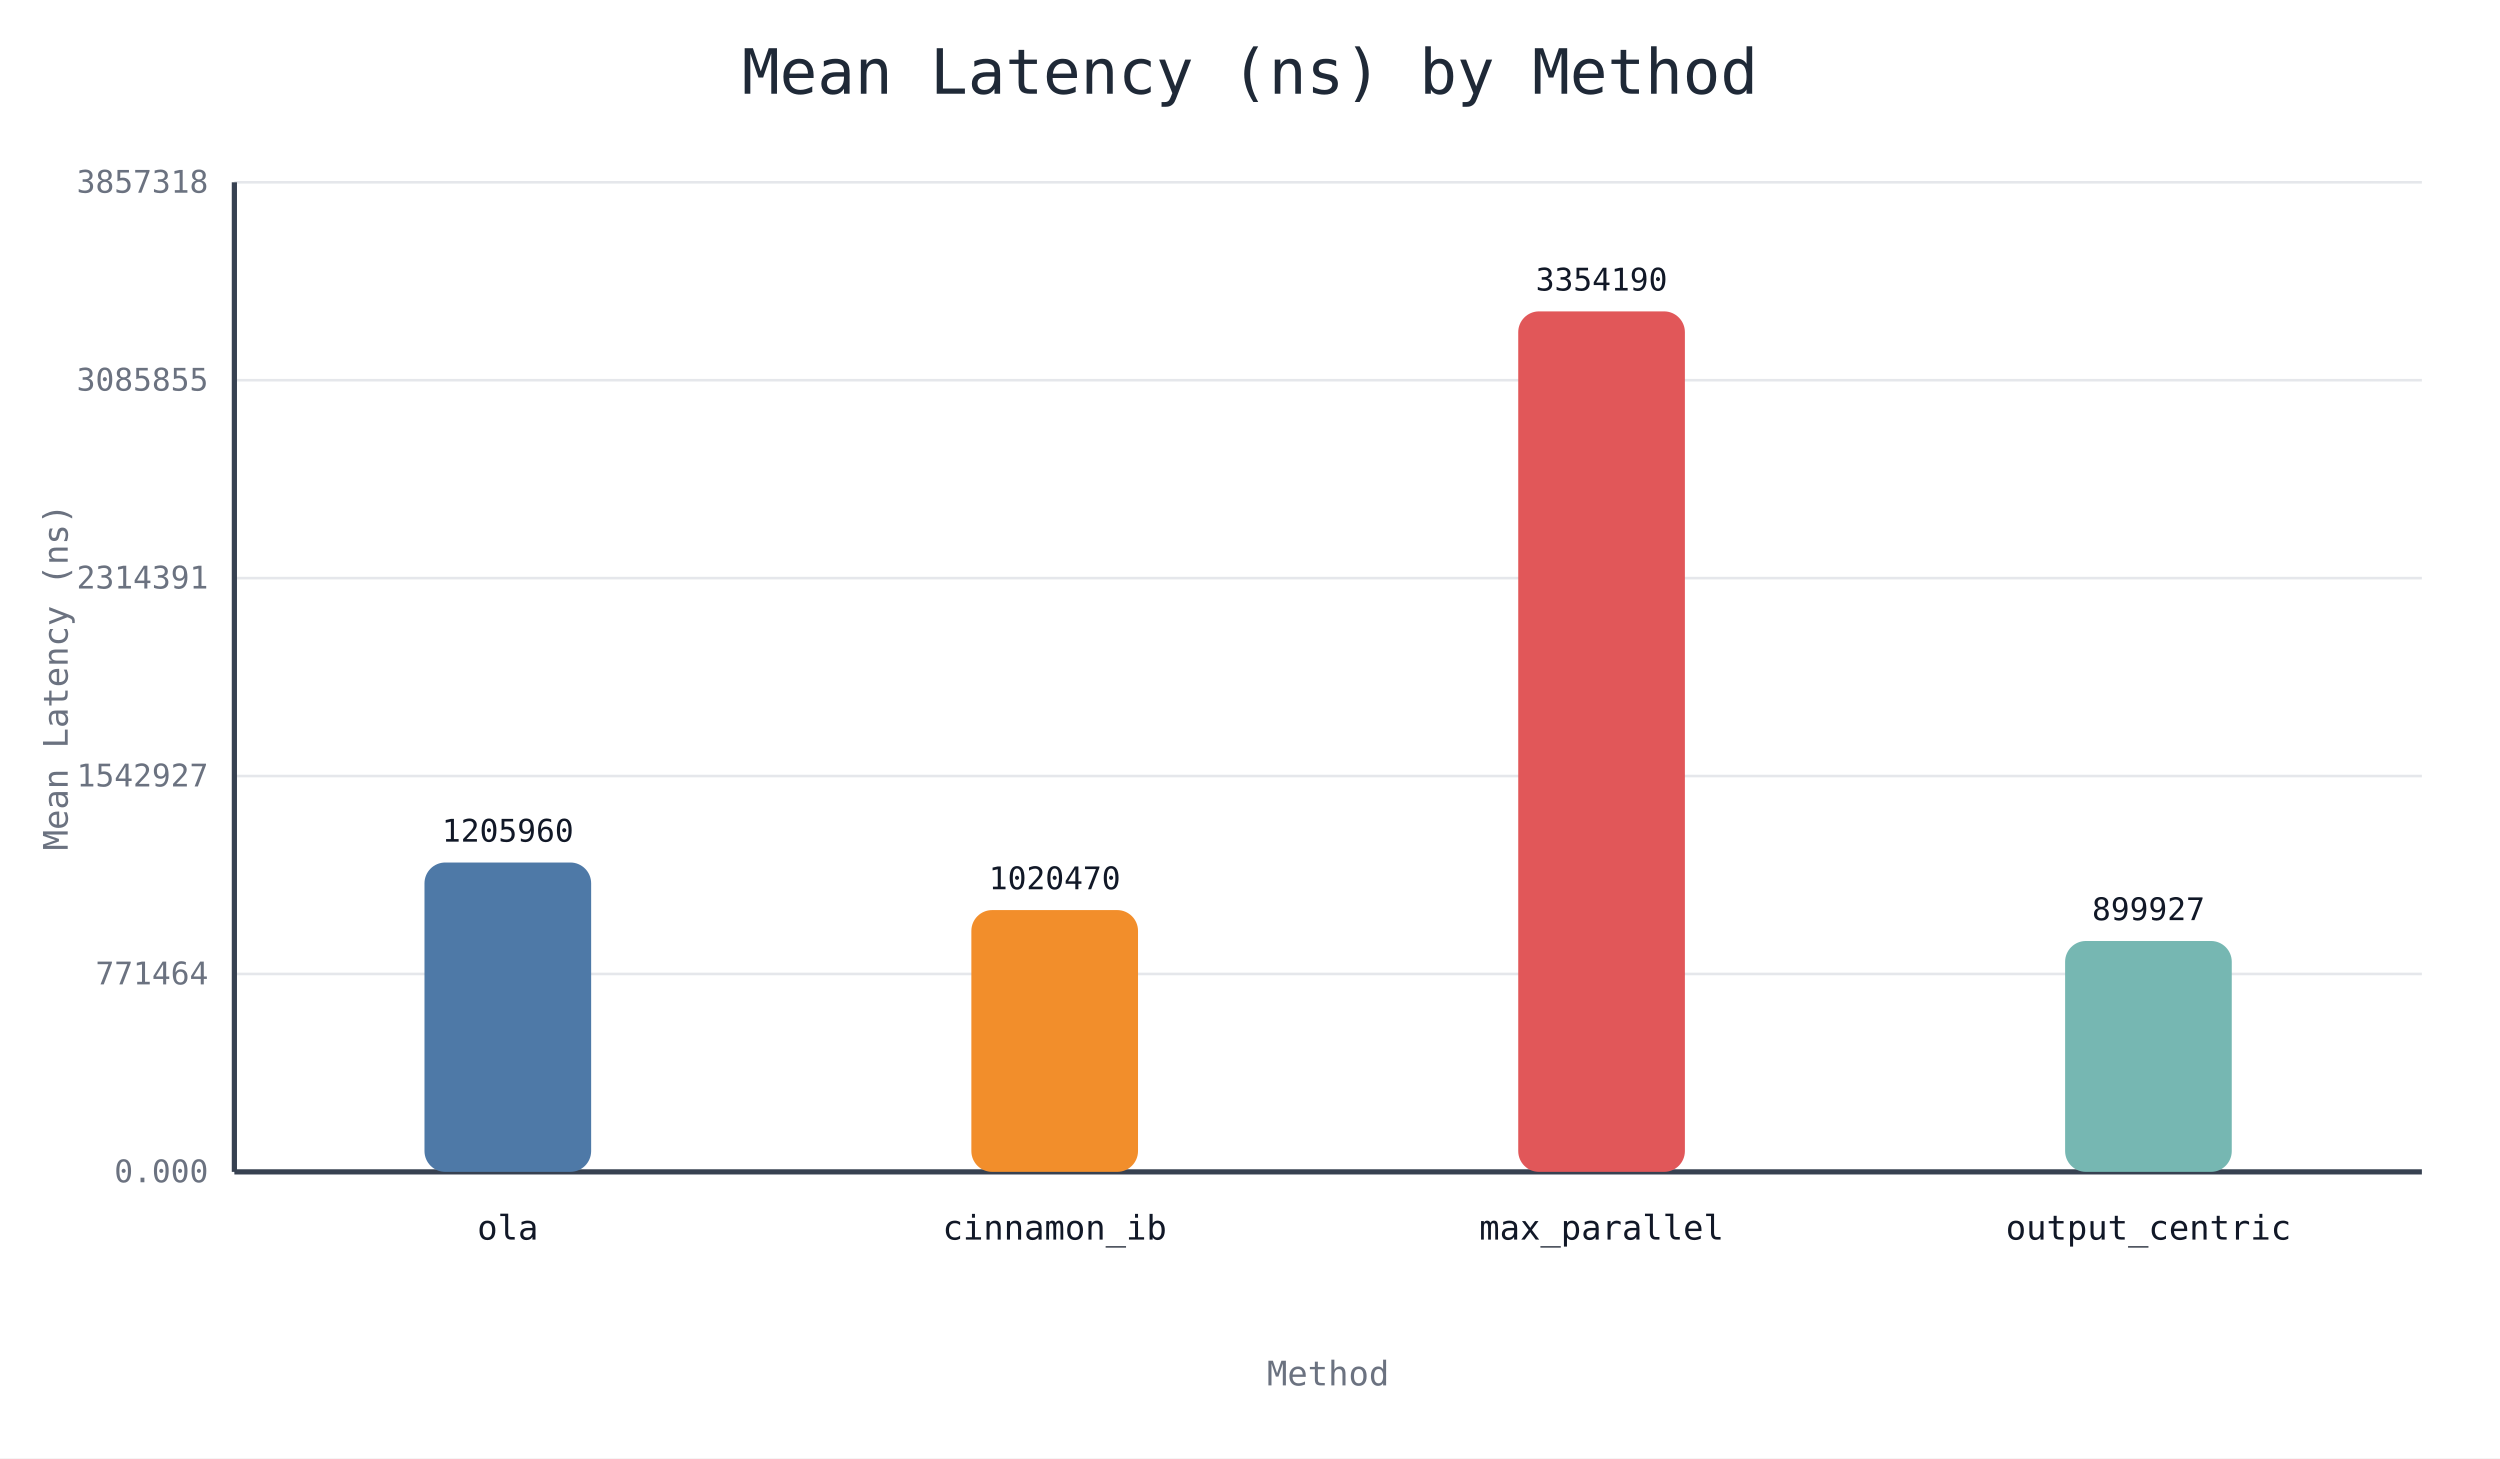
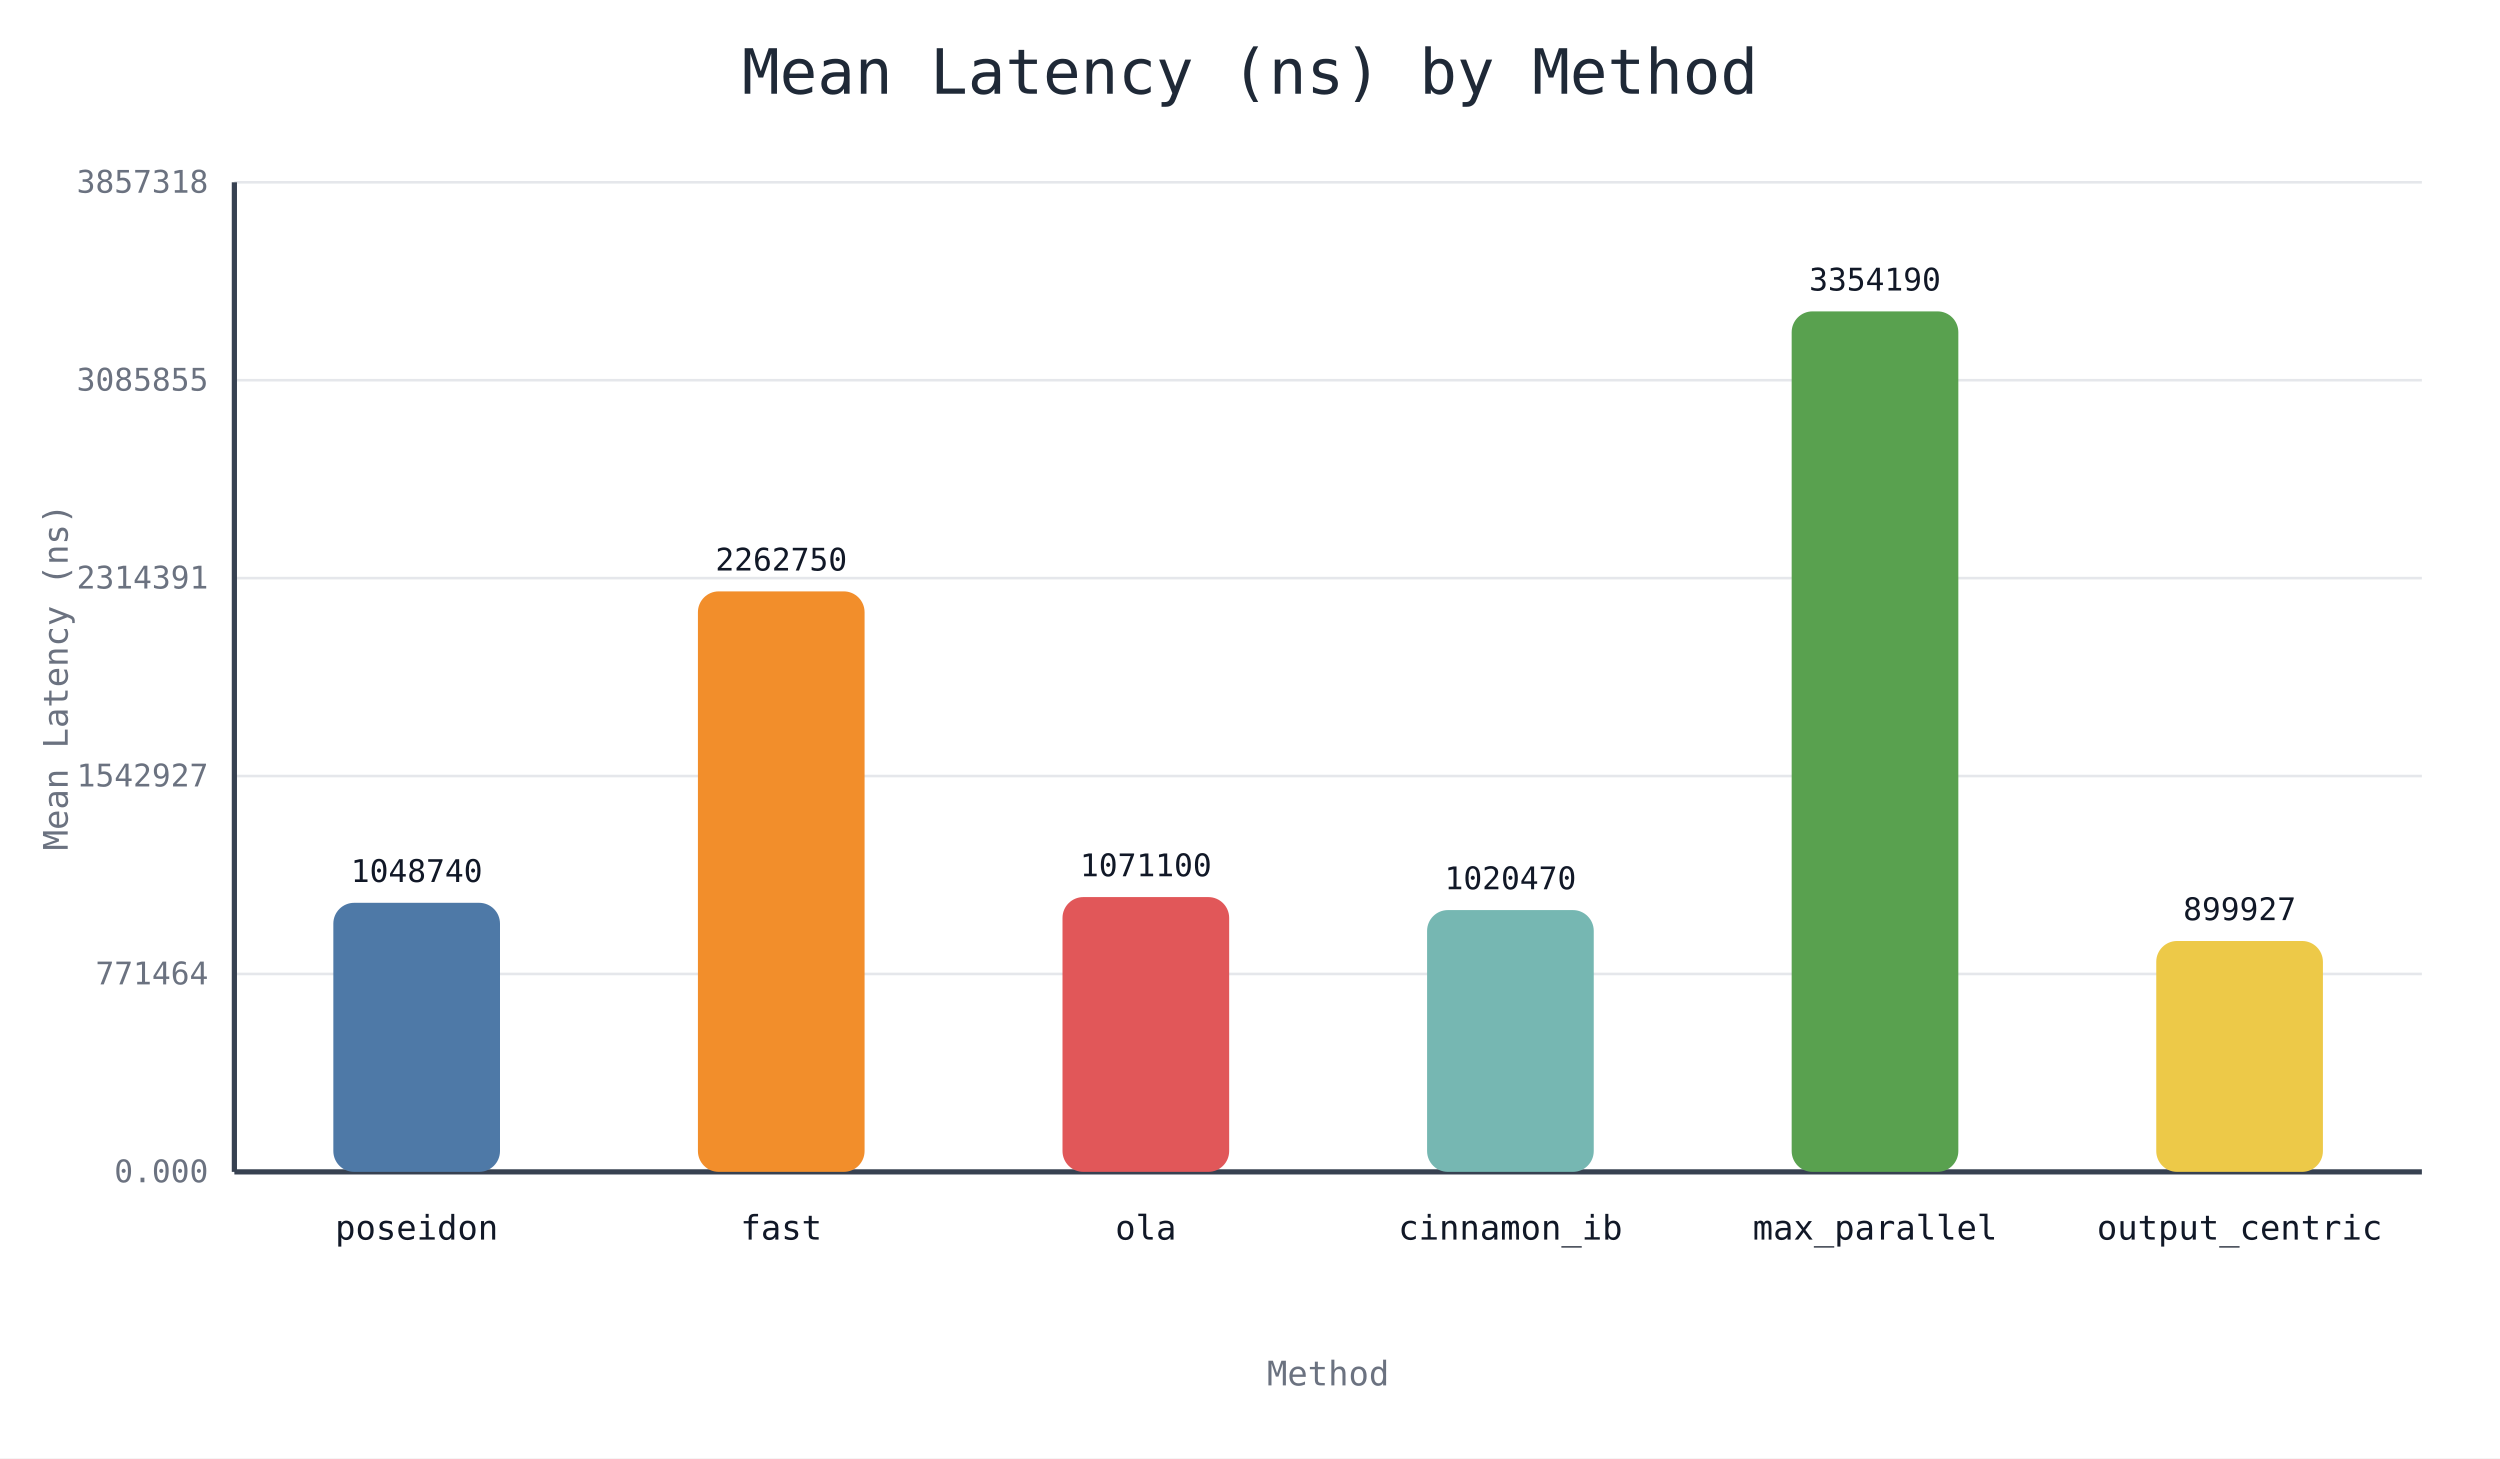
<svg xmlns="http://www.w3.org/2000/svg" width="960" height="560" viewBox="0 0 960 560">
  <rect x="0" y="0" width="100%" height="100%" fill="#ffffff" />
  <text x="480.0" y="36" text-anchor="middle" font-size="24" font-family="Maple Mono, Cascadia Code, monospace" fill="#1f2937">Mean Latency (ns) by Method</text>
  <line x1="90" y1="450.00" x2="930" y2="450.00" stroke="#e5e7eb" stroke-width="1" />
  <text x="80" y="454.00" text-anchor="end" font-size="12" font-family="Maple Mono, Cascadia Code, monospace" fill="#6b7280">0.000</text>
  <line x1="90" y1="374.00" x2="930" y2="374.00" stroke="#e5e7eb" stroke-width="1" />
  <text x="80" y="378.00" text-anchor="end" font-size="12" font-family="Maple Mono, Cascadia Code, monospace" fill="#6b7280">771464</text>
  <line x1="90" y1="298.00" x2="930" y2="298.00" stroke="#e5e7eb" stroke-width="1" />
  <text x="80" y="302.00" text-anchor="end" font-size="12" font-family="Maple Mono, Cascadia Code, monospace" fill="#6b7280">1542927</text>
  <line x1="90" y1="222.00" x2="930" y2="222.00" stroke="#e5e7eb" stroke-width="1" />
  <text x="80" y="226.00" text-anchor="end" font-size="12" font-family="Maple Mono, Cascadia Code, monospace" fill="#6b7280">2314391</text>
  <line x1="90" y1="146.00" x2="930" y2="146.00" stroke="#e5e7eb" stroke-width="1" />
  <text x="80" y="150.00" text-anchor="end" font-size="12" font-family="Maple Mono, Cascadia Code, monospace" fill="#6b7280">3085855</text>
  <line x1="90" y1="70.00" x2="930" y2="70.00" stroke="#e5e7eb" stroke-width="1" />
  <text x="80" y="74.00" text-anchor="end" font-size="12" font-family="Maple Mono, Cascadia Code, monospace" fill="#6b7280">3857318</text>
  <line x1="90" y1="450" x2="930" y2="450" stroke="#374151" stroke-width="2" />
  <line x1="90" y1="70" x2="90" y2="450" stroke="#374151" stroke-width="2" />
-   <rect x="163.00" y="331.20" width="64.00" height="118.80" fill="#4E79A7" rx="8" ry="8" />
-   <text x="195.00" y="323.20" text-anchor="middle" font-size="12" font-family="Maple Mono, Cascadia Code, monospace" fill="#111827">1205960</text>
-   <text x="195.00" y="476.00" text-anchor="middle" font-size="13" font-family="Maple Mono, Cascadia Code, monospace" fill="#111827">ola</text>
-   <rect x="373.00" y="349.47" width="64.00" height="100.53" fill="#F28E2B" rx="8" ry="8" />
-   <text x="405.00" y="341.47" text-anchor="middle" font-size="12" font-family="Maple Mono, Cascadia Code, monospace" fill="#111827">1020470</text>
-   <text x="405.00" y="476.00" text-anchor="middle" font-size="13" font-family="Maple Mono, Cascadia Code, monospace" fill="#111827">cinnamon_ib</text>
-   <rect x="583.00" y="119.57" width="64.00" height="330.43" fill="#E15759" rx="8" ry="8" />
-   <text x="615.00" y="111.57" text-anchor="middle" font-size="12" font-family="Maple Mono, Cascadia Code, monospace" fill="#111827">3354190</text>
-   <text x="615.00" y="476.00" text-anchor="middle" font-size="13" font-family="Maple Mono, Cascadia Code, monospace" fill="#111827">max_parallel</text>
-   <rect x="793.00" y="361.34" width="64.00" height="88.66" fill="#76B7B2" rx="8" ry="8" />
-   <text x="825.00" y="353.34" text-anchor="middle" font-size="12" font-family="Maple Mono, Cascadia Code, monospace" fill="#111827">899927</text>
-   <text x="825.00" y="476.00" text-anchor="middle" font-size="13" font-family="Maple Mono, Cascadia Code, monospace" fill="#111827">output_centric</text>
+   <rect x="128.00" y="346.68" width="64.00" height="103.32" fill="#4E79A7" rx="8" ry="8" />
+   <text x="160.00" y="338.68" text-anchor="middle" font-size="12" font-family="Maple Mono, Cascadia Code, monospace" fill="#111827">1048740</text>
+   <text x="160.00" y="476.00" text-anchor="middle" font-size="13" font-family="Maple Mono, Cascadia Code, monospace" fill="#111827">poseidon</text>
+   <rect x="268.00" y="227.09" width="64.00" height="222.91" fill="#F28E2B" rx="8" ry="8" />
+   <text x="300.00" y="219.09" text-anchor="middle" font-size="12" font-family="Maple Mono, Cascadia Code, monospace" fill="#111827">2262750</text>
+   <text x="300.00" y="476.00" text-anchor="middle" font-size="13" font-family="Maple Mono, Cascadia Code, monospace" fill="#111827">fast</text>
+   <rect x="408.00" y="344.48" width="64.00" height="105.52" fill="#E15759" rx="8" ry="8" />
+   <text x="440.00" y="336.48" text-anchor="middle" font-size="12" font-family="Maple Mono, Cascadia Code, monospace" fill="#111827">1071100</text>
+   <text x="440.00" y="476.00" text-anchor="middle" font-size="13" font-family="Maple Mono, Cascadia Code, monospace" fill="#111827">ola</text>
+   <rect x="548.00" y="349.47" width="64.00" height="100.53" fill="#76B7B2" rx="8" ry="8" />
+   <text x="580.00" y="341.47" text-anchor="middle" font-size="12" font-family="Maple Mono, Cascadia Code, monospace" fill="#111827">1020470</text>
+   <text x="580.00" y="476.00" text-anchor="middle" font-size="13" font-family="Maple Mono, Cascadia Code, monospace" fill="#111827">cinnamon_ib</text>
+   <rect x="688.00" y="119.57" width="64.00" height="330.43" fill="#59A14F" rx="8" ry="8" />
+   <text x="720.00" y="111.57" text-anchor="middle" font-size="12" font-family="Maple Mono, Cascadia Code, monospace" fill="#111827">3354190</text>
+   <text x="720.00" y="476.00" text-anchor="middle" font-size="13" font-family="Maple Mono, Cascadia Code, monospace" fill="#111827">max_parallel</text>
+   <rect x="828.00" y="361.34" width="64.00" height="88.66" fill="#EDC948" rx="8" ry="8" />
+   <text x="860.00" y="353.34" text-anchor="middle" font-size="12" font-family="Maple Mono, Cascadia Code, monospace" fill="#111827">899927</text>
+   <text x="860.00" y="476.00" text-anchor="middle" font-size="13" font-family="Maple Mono, Cascadia Code, monospace" fill="#111827">output_centric</text>
  <text x="510.00" y="532" text-anchor="middle" font-size="13" font-family="Maple Mono, Cascadia Code, monospace" fill="#6b7280">Method</text>
  <text x="26" y="260.00" text-anchor="middle" font-size="13" font-family="Maple Mono, Cascadia Code, monospace" fill="#6b7280" transform="rotate(-90 26 260.00)">Mean Latency (ns)</text>
</svg>
